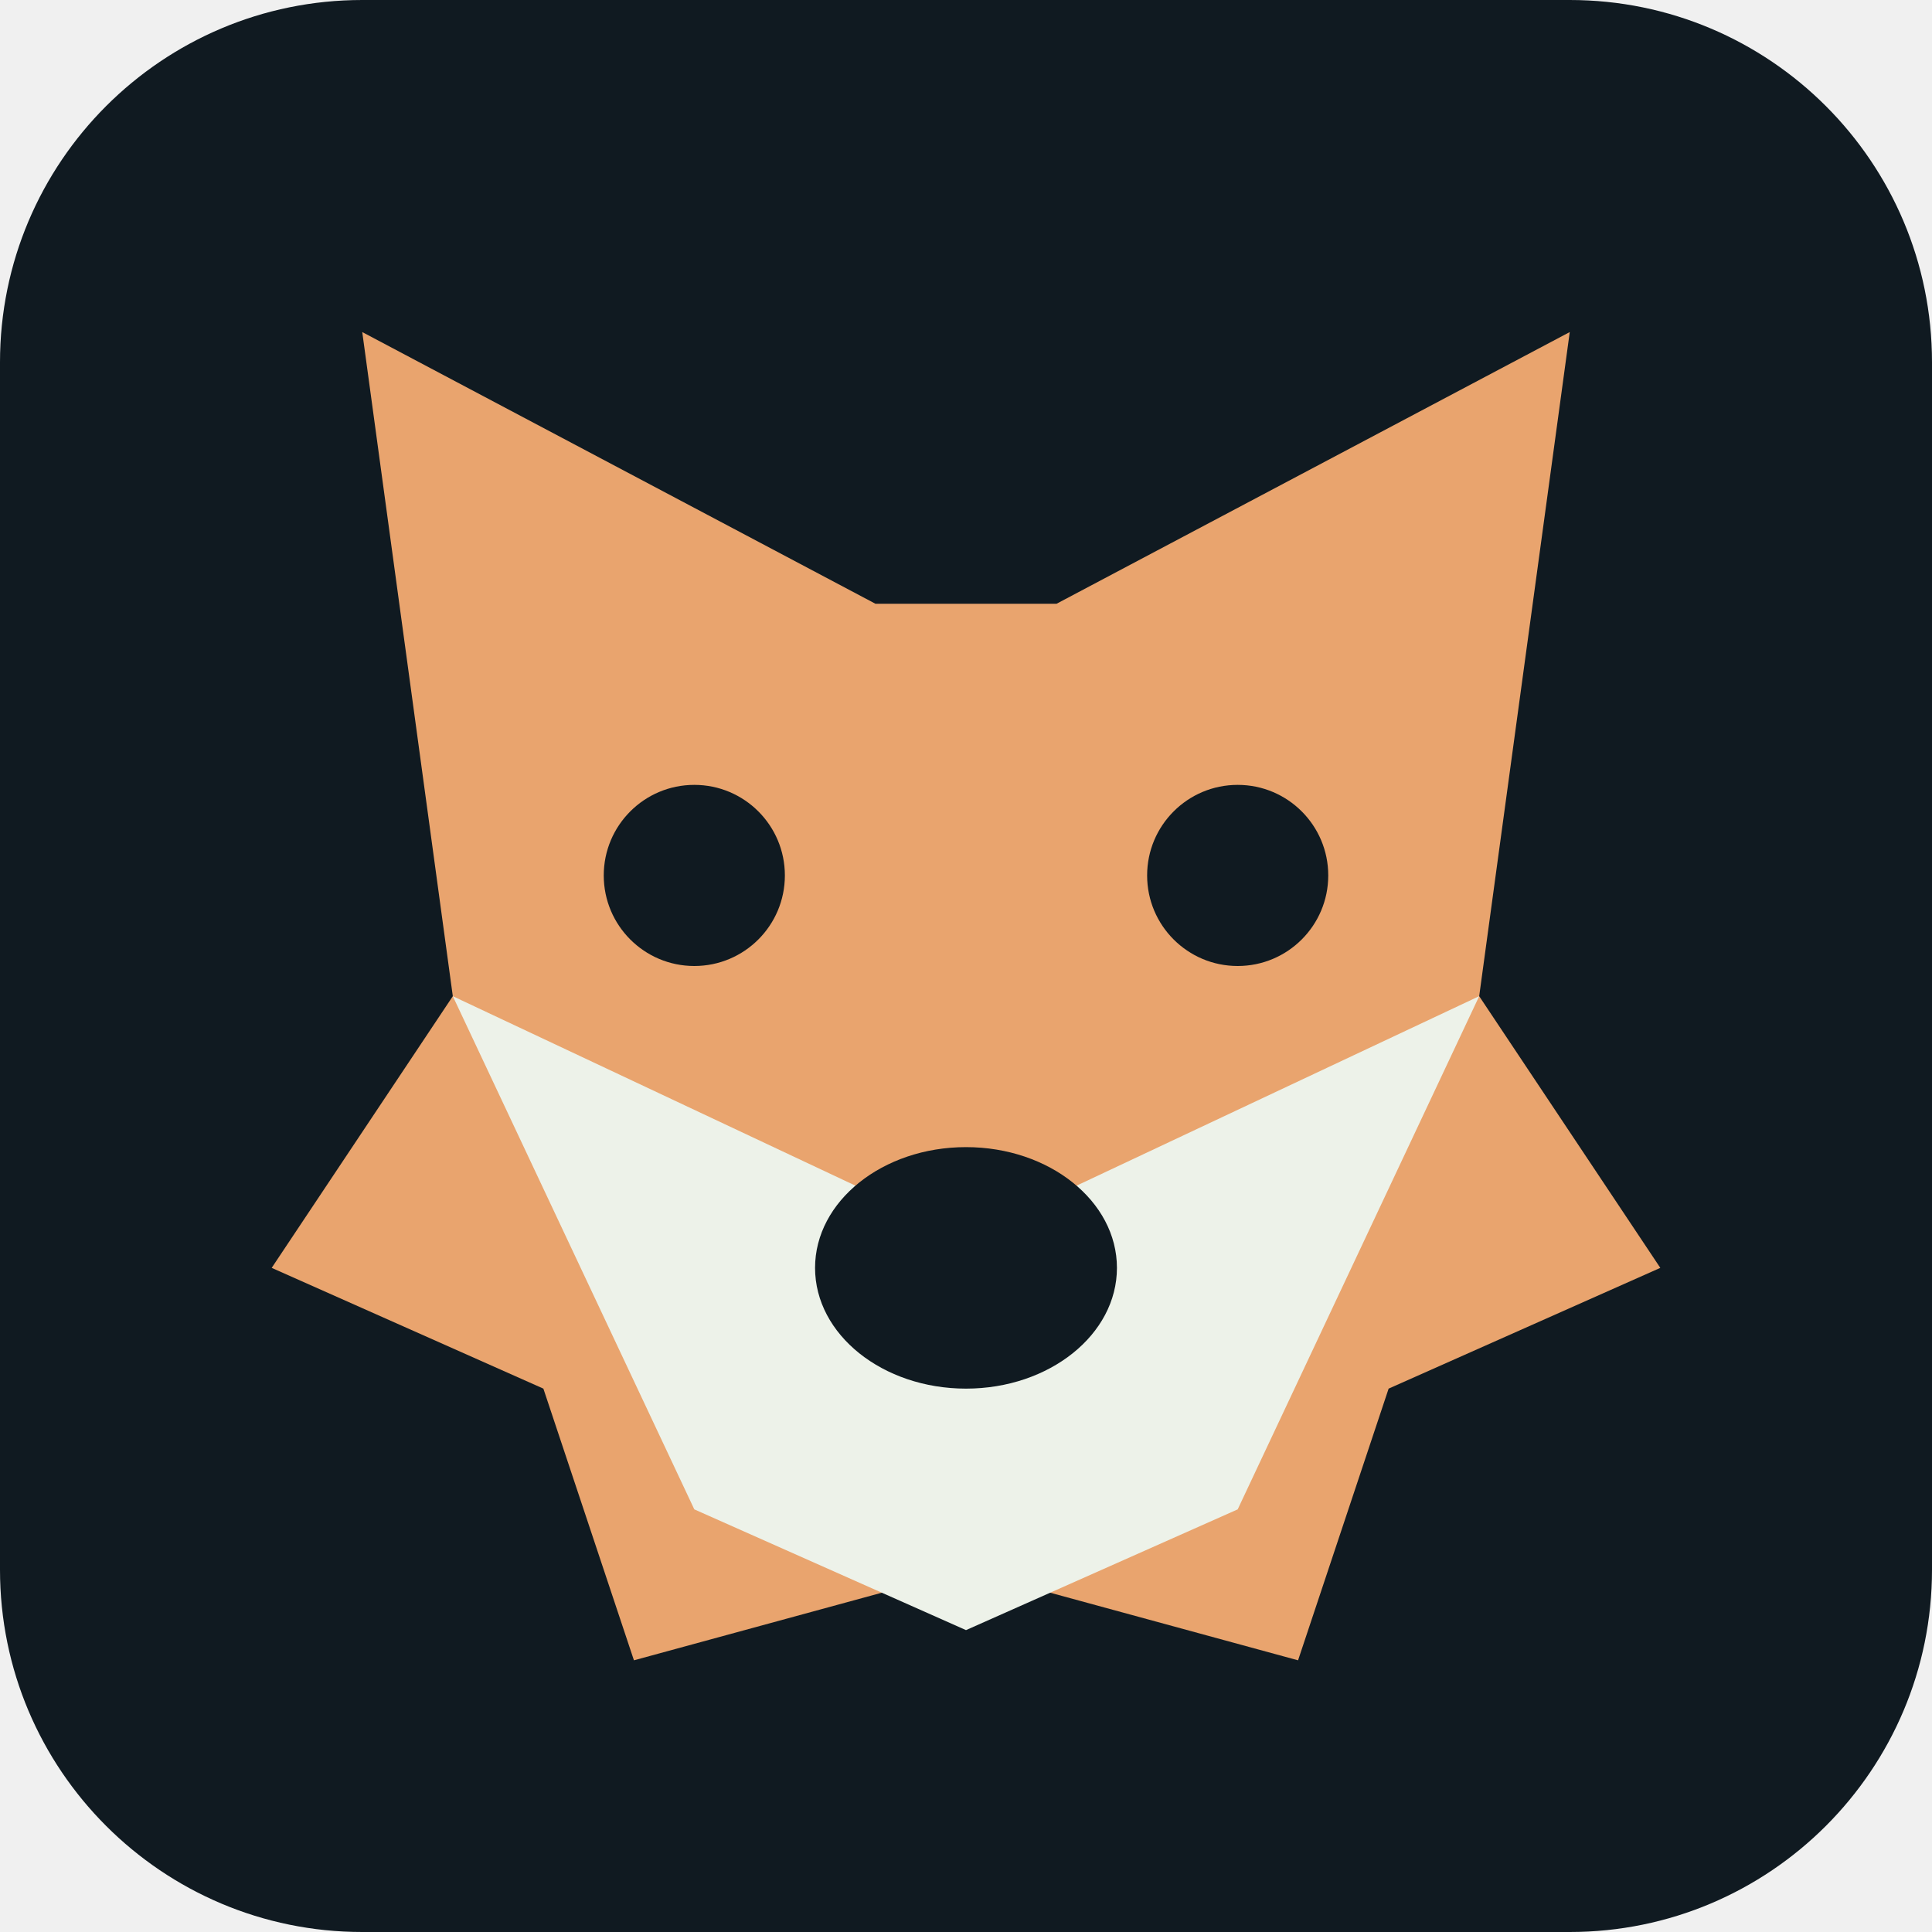
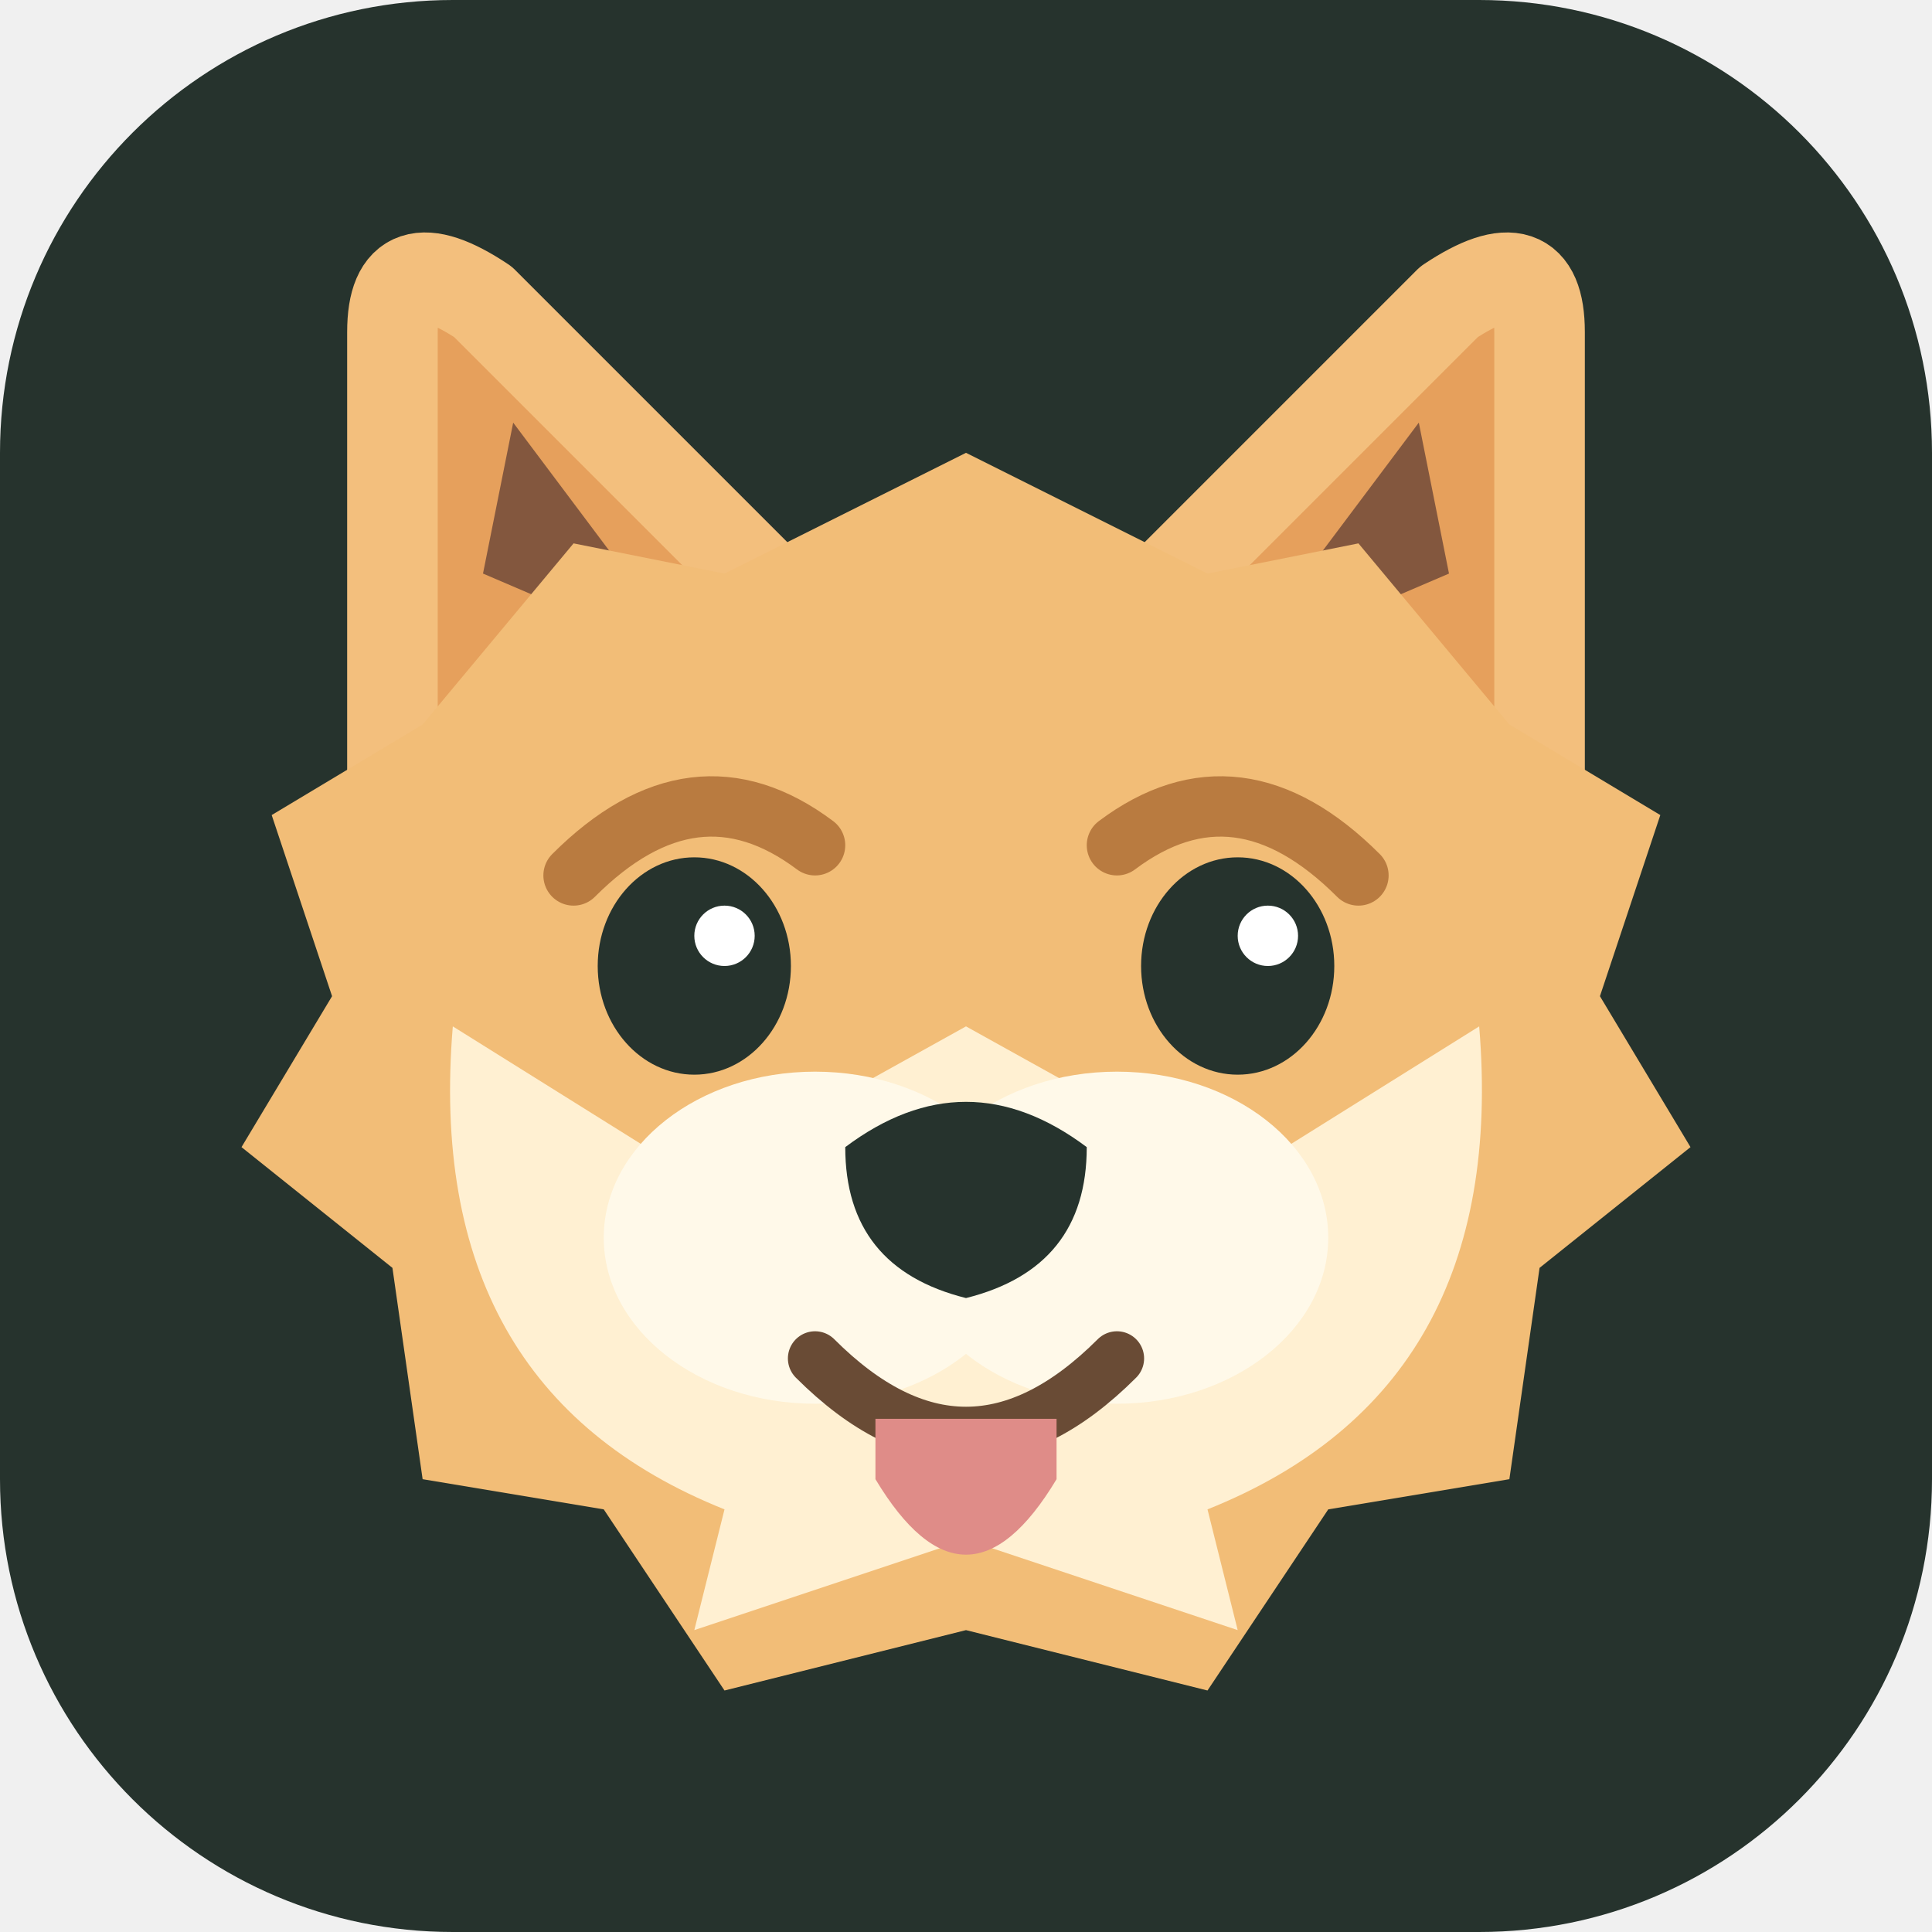
<svg xmlns="http://www.w3.org/2000/svg" viewBox="0 0 64 64">
-   <rect width="64" height="64" rx="12" fill="#101a21" />
-   <path d="m12 11 17 9 6 0 17-9-3 22 6 9-9 4-3 9-11-3-11 3-3-9-9-4 6-9Z" fill="#e9a46e" />
-   <path d="m15 33 17 8 17-8-8 17-9 4-9-4Z" fill="#edf2e9" />
-   <ellipse cx="32" cy="42" rx="5" ry="4" fill="#101a21" />
-   <circle cx="23" cy="29" r="3" fill="#101a21" />
-   <circle cx="41" cy="29" r="3" fill="#101a21" />
+   <rect width="64" height="64" rx="15" fill="#26332d" />
+   <path d="M13 26 13 11Q13 8 16 10L26 20M38 20 48 10Q51 8 51 11L51 26" fill="#e6a05c" stroke="#f3bf7d" stroke-width="3" stroke-linejoin="round" />
+   <path d="m16 19 1-5 6 8m18 0 6-8 1 5" fill="#83573e" />
+   <path d="m14 24 5-6 5 1 8-4 8 4 5-1 5 6 5 3-2 6 3 5-5 4-1 7-6 1-4 6-8-2-8 2-4-6-6-1-1-7-5-4 3-5-2-6Z" fill="#f2bd77" />
+   <path d="M15 34q-1 12 9 16l-1 4 9-3 9 3-1-4q10-4 9-16l-8 5-9-5-9 5Z" fill="#fff0d2" />
+   <path d="M19 29q4-4 8-1m10 0q4-3 8 1" fill="none" stroke="#b97b40" stroke-width="2" stroke-linecap="round" />
+   <ellipse cx="23" cy="32" rx="3.2" ry="3.6" fill="#26332d" />
+   <ellipse cx="41" cy="32" rx="3.2" ry="3.6" fill="#26332d" />
+   <circle cx="24" cy="31" r="1" fill="#fff" />
+   <circle cx="42" cy="31" r="1" fill="#fff" />
+   <ellipse cx="27" cy="41" rx="7" ry="5.5" fill="#fff9e9" />
+   <ellipse cx="37" cy="41" rx="7" ry="5.5" fill="#fff9e9" />
+   <path d="M28 38q4-3 8 0 0 4-4 5-4-1-4-5Z" fill="#26332d" />
+   <path d="M27 45q5 5 10 0" fill="none" stroke="#694b35" stroke-width="1.8" stroke-linecap="round" />
+   <path d="M29 47h6v2q-3 5-6 0Z" fill="#df8c88" />
</svg>
